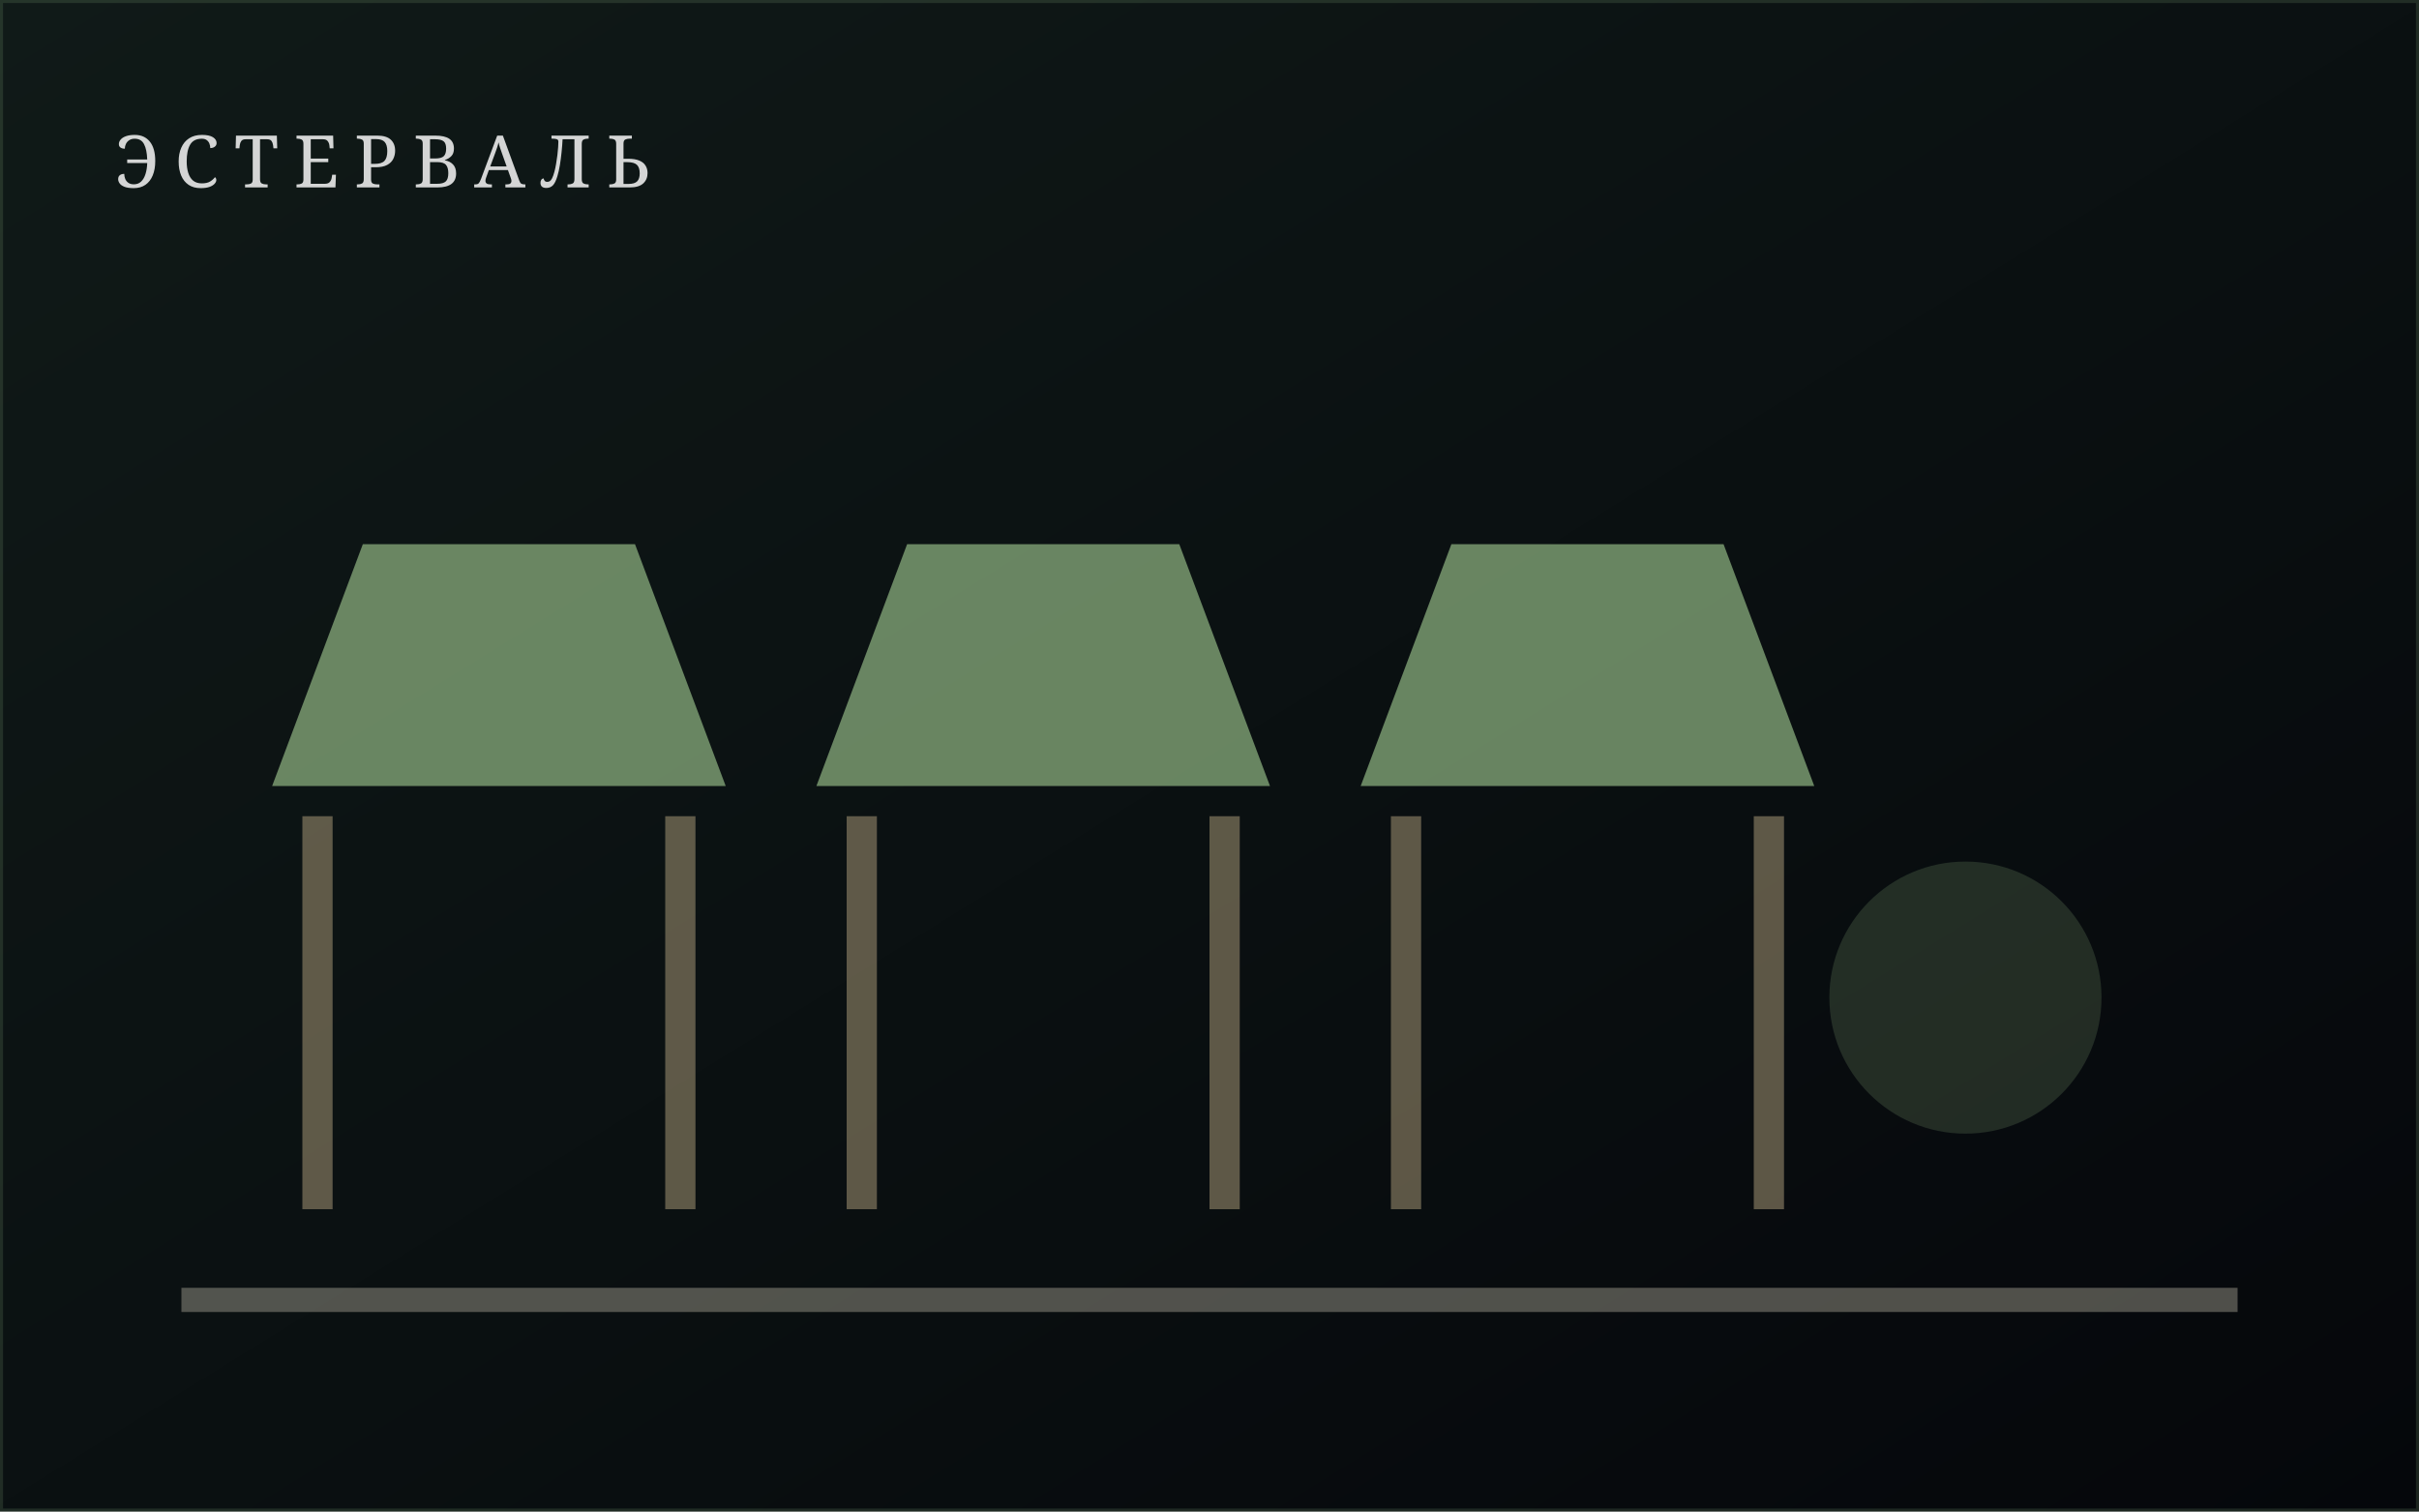
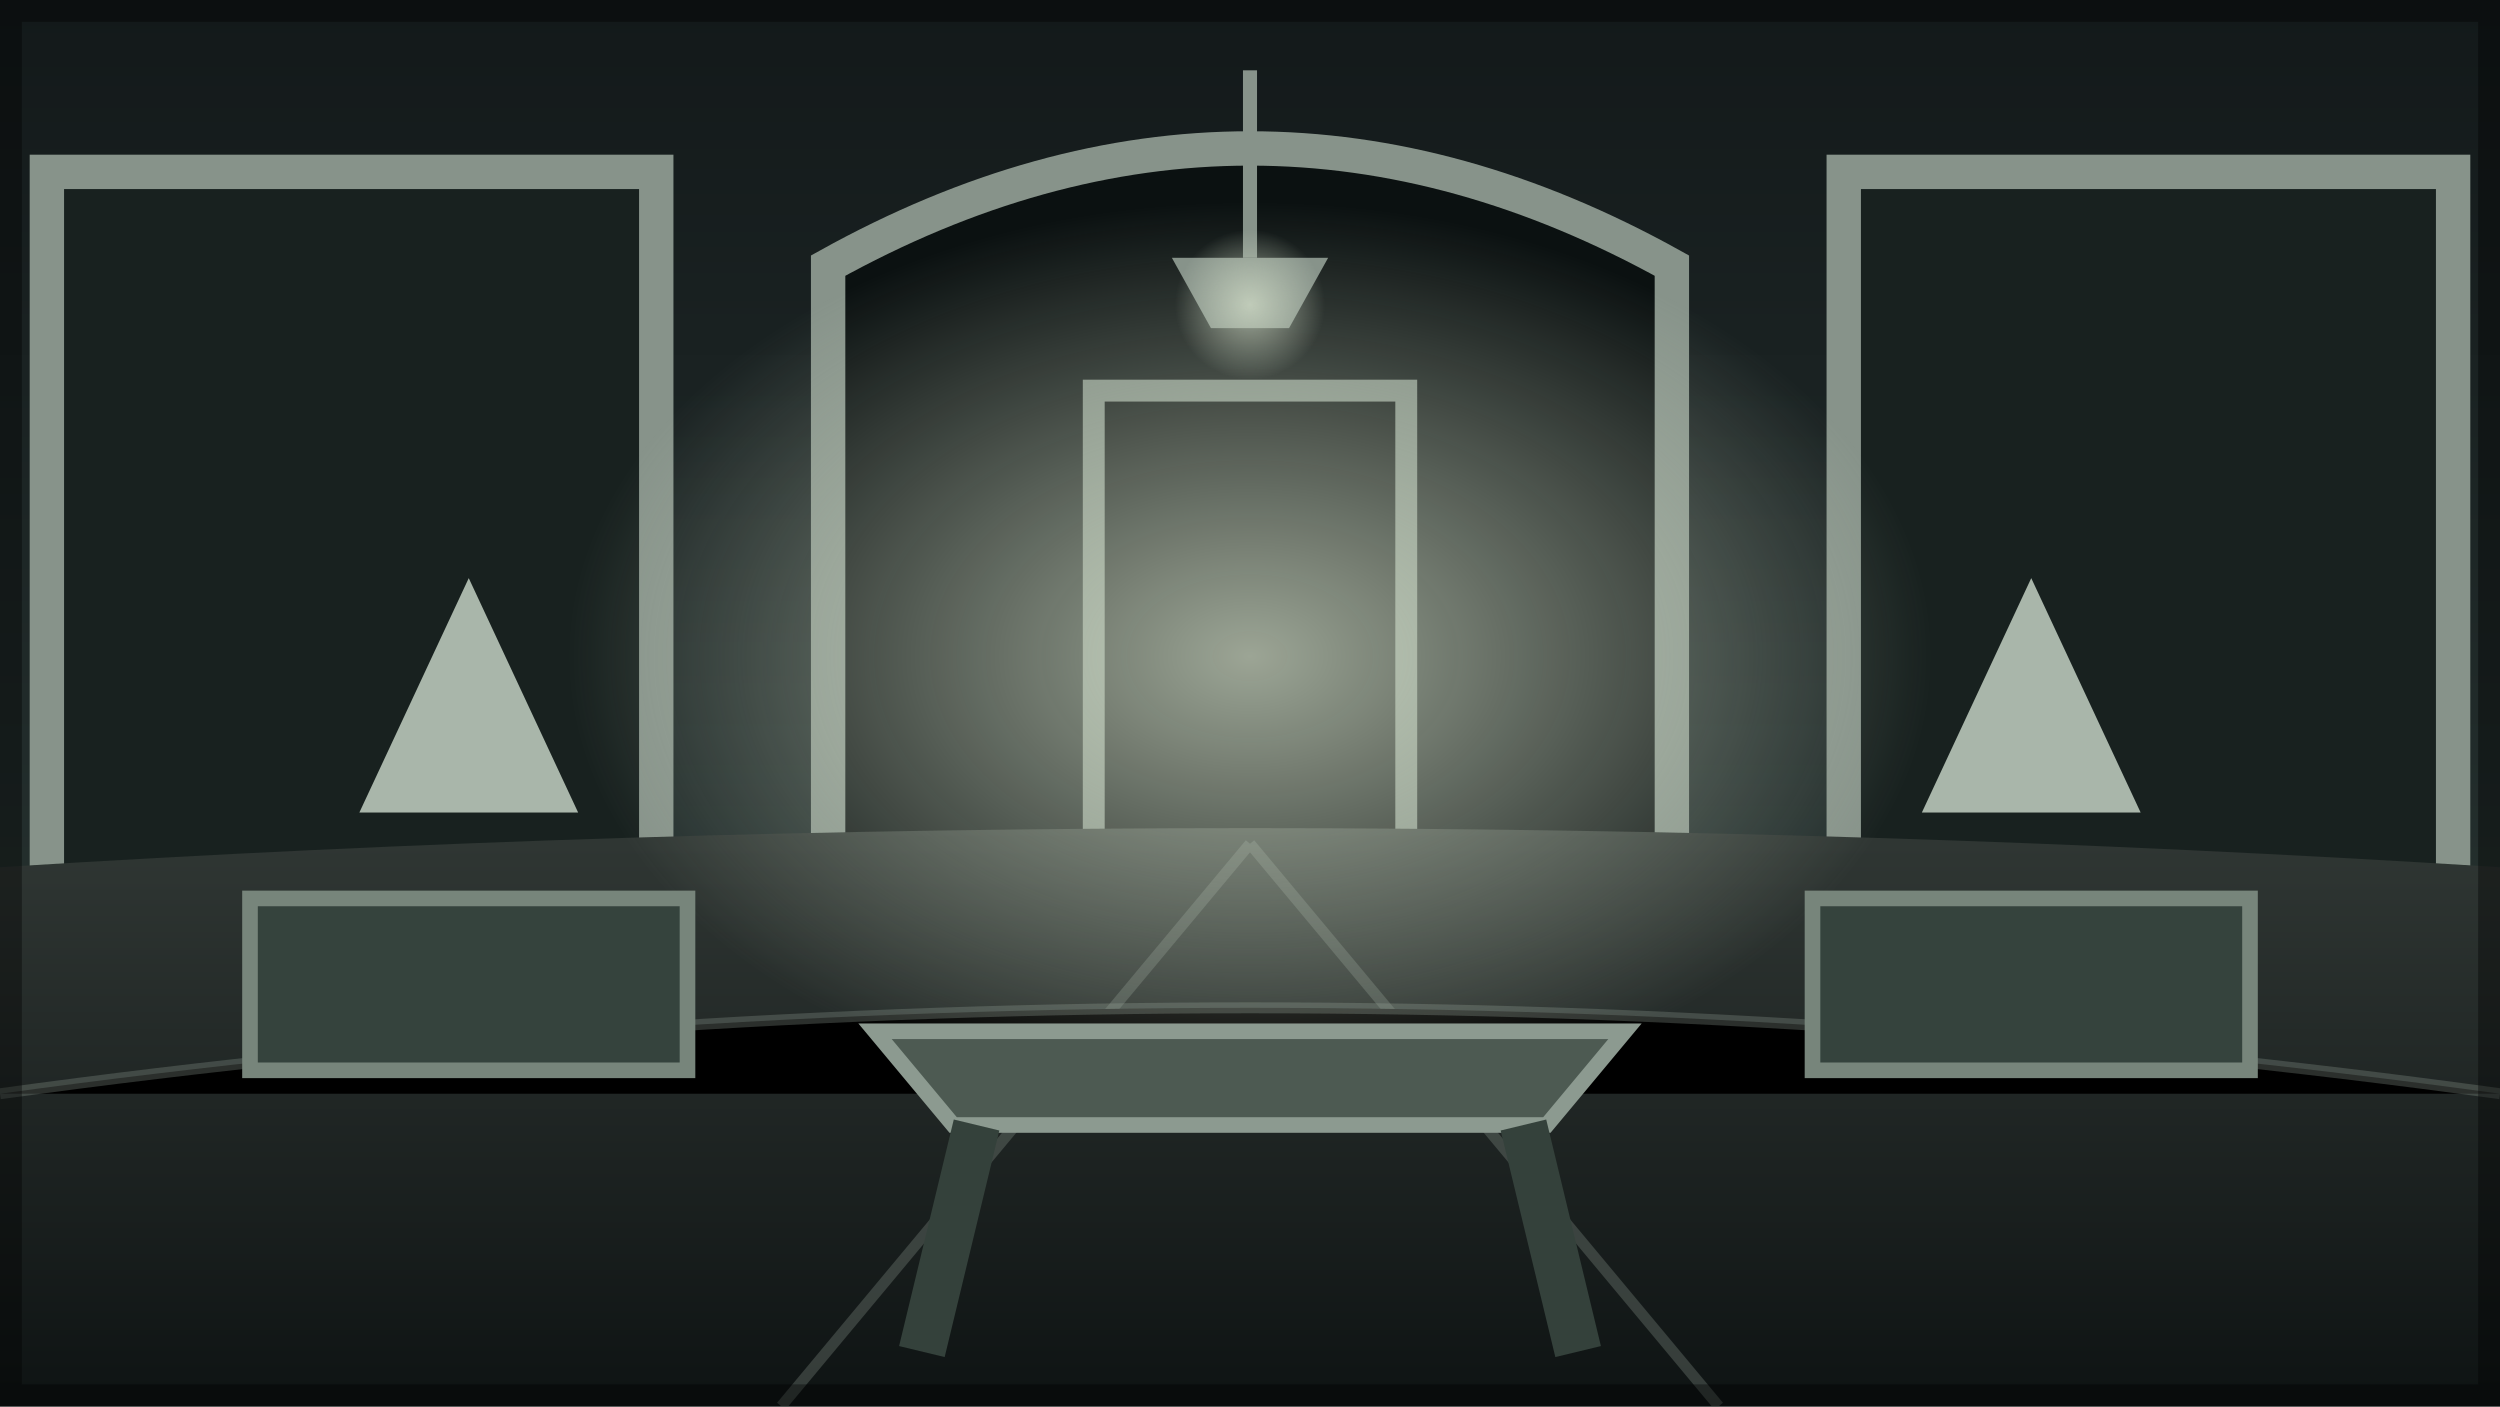
- <svg xmlns="http://www.w3.org/2000/svg" viewBox="0 0 800 500" preserveAspectRatio="xMidYMid slice">
+ <svg xmlns="http://www.w3.org/2000/svg" width="1600" height="900" viewBox="0 0 1600 900">
  <defs>
-     <linearGradient id="g" x1="0" y1="0" x2="1" y2="1">
-       <stop stop-color="#101a18" />
-       <stop offset="1" stop-color="#05070b" />
+     <linearGradient id="w" x2="0" y2="1">
+       <stop stop-color="#13191a" />
+       <stop offset="1" stop-color="#2d3b38" />
    </linearGradient>
+     <linearGradient id="f" x2="0" y2="1">
+       <stop stop-color="#303734" />
+       <stop offset="1" stop-color="#0e1313" />
+     </linearGradient>
+     <radialGradient id="g">
+       <stop stop-color="#d6e1cb" stop-opacity=".72" />
+       <stop offset="1" stop-color="#d6e1cb" stop-opacity="0" />
+     </radialGradient>
  </defs>
-   <rect width="800" height="500" fill="url(#g)" />
-   <rect width="800" height="500" fill="url(#g)" opacity=".25" />
-   <path d="M60 430h680" stroke="#d8d0bc" stroke-width="8" opacity=".35" />
-   <path d="M90 260h150l-30-80H120zM270 260h150l-30-80H300zM450 260h150l-30-80H480z" fill="#9bc38c" opacity=".65" />
-   <path d="M105 270v130M225 270v130M285 270v130M405 270v130M465 270v130M585 270v130" stroke="#c6b18a" stroke-width="10" opacity=".45" />
-   <circle cx="650" cy="330" r="45" fill="#9bc38c" opacity=".18" />
-   <text x="38" y="62" fill="white" opacity=".82" font-family="Georgia,serif" font-size="24" letter-spacing="5">ЭСТЕРВАЛЬ</text>
-   <rect width="800" height="500" fill="none" stroke="#9bc38c" stroke-opacity=".16" stroke-width="2" />
+   <rect width="1600" height="900" fill="url(#w)" />
+   <path d="M30 555V110H420V555" fill="#18211f" stroke="#87938a" stroke-width="22" />
+   <path d="M1180 555V110H1570V555" fill="#18211f" stroke="#87938a" stroke-width="22" />
+   <path d="M530 555V170Q800 20 1070 170V555" fill="#0b1111" stroke="#87938a" stroke-width="22" />
+   <path d="M700 555V250H900V555" fill="#060b0b" stroke="#7d8980" stroke-width="14" />
+   <path d="M0 555Q800 505 1600 555V900H0Z" fill="url(#f)" />
+   <g stroke="#87938a" stroke-opacity=".32" stroke-width="7">
+     <path d="M800 540L500 900M800 540L1100 900" />
+     <path d="M0 700Q800 590 1600 700" />
+   </g>
+   <ellipse cx="800" cy="420" rx="440" ry="290" fill="url(#g)" />
+   <path d="M800 45V165" stroke="#87938a" stroke-width="9" />
+   <path d="M750 165H850L825 210H775Z" fill="#87938a" />
+   <circle cx="800" cy="195" r="48" fill="url(#g)" />
+   <path d="M560 660H1040L990 720H610Z" fill="#4d5a52" stroke="#8c9a90" stroke-width="10" />
+   <path d="M625 720L590 865M975 720L1010 865" stroke="#34413b" stroke-width="30" />
+   <path d="M160 575H440V685H160ZM1160 575H1440V685H1160Z" fill="#35433d" stroke="#77857b" stroke-width="10" />
+   <g fill="#a9b6aa">
+     <path d="M230 520L300 370L370 520Z" />
+     <path d="M1230 520L1300 370L1370 520Z" />
+   </g>
+   <rect width="1600" height="900" fill="none" stroke="#000" stroke-opacity=".38" stroke-width="28" />
</svg>
